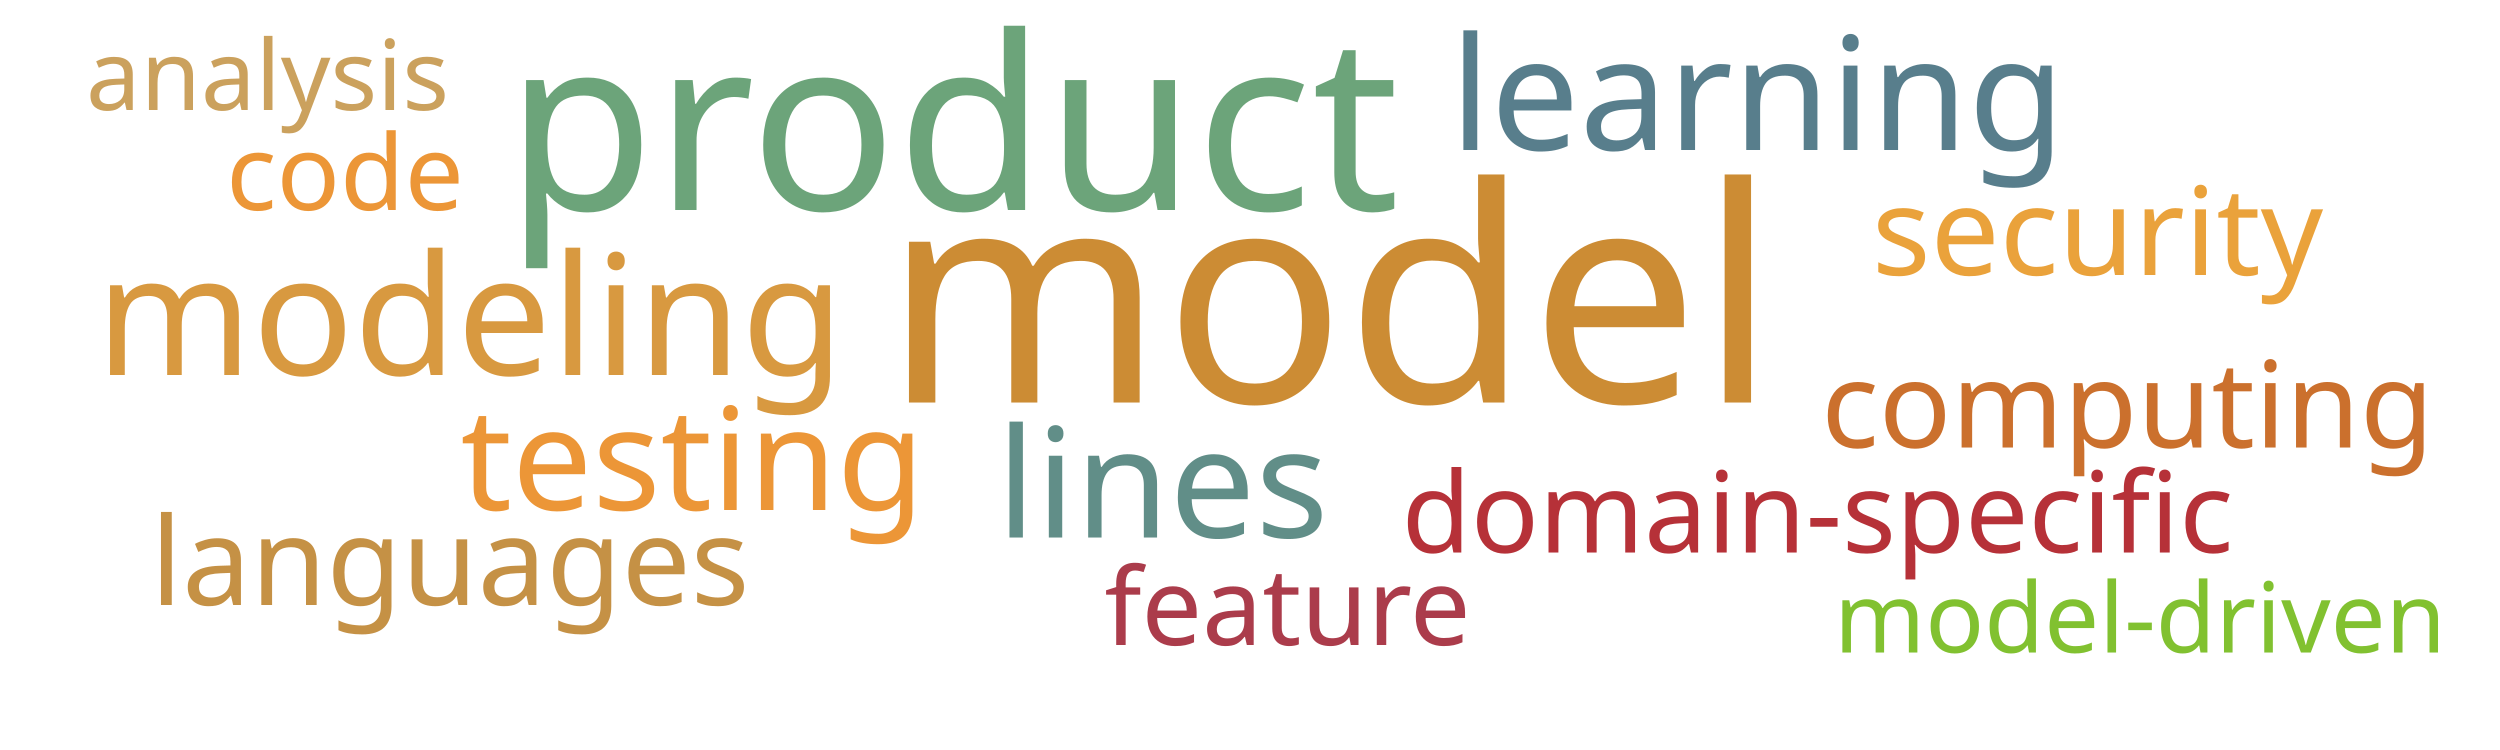
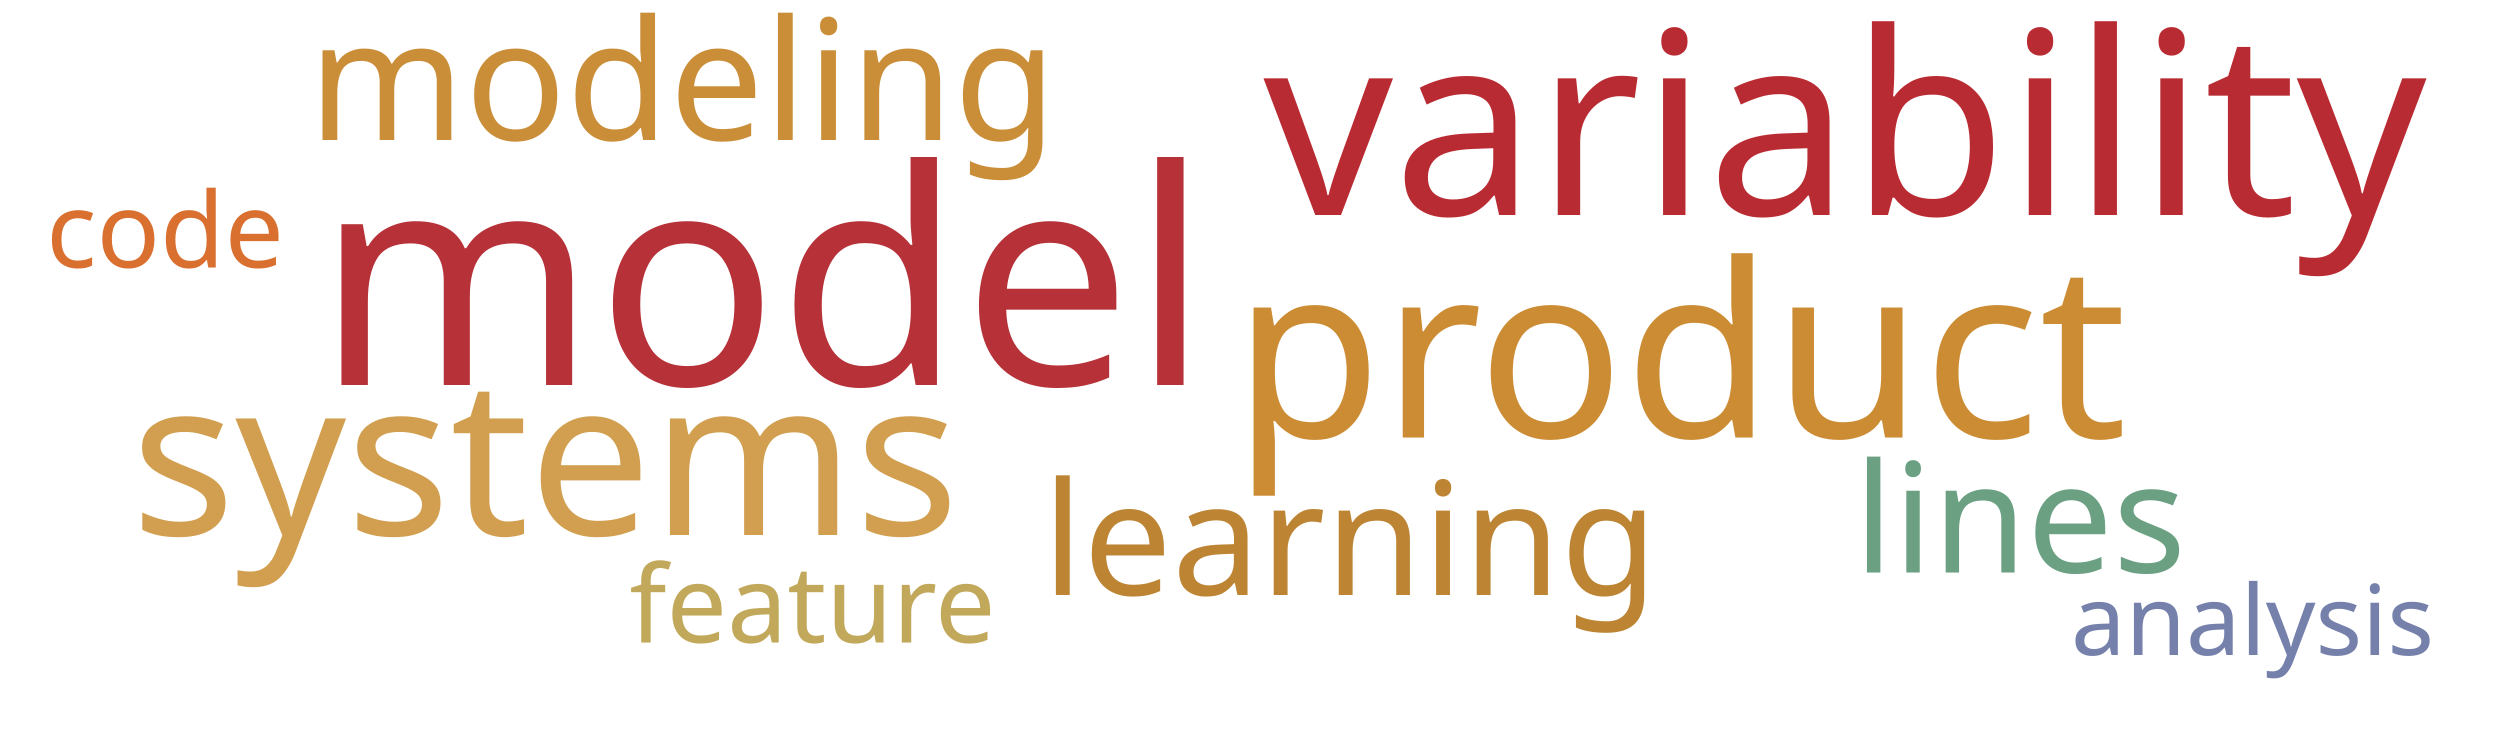
<svg xmlns="http://www.w3.org/2000/svg" width="1000" height="300">
  <g transform="translate(500, 150)">
-     <text text-anchor="middle" style="font-family: Impact; font-size: 120px; fill: #cc8c34" transform="translate(32,11)rotate(0)">model</text>
-     <text text-anchor="middle" style="font-family: Impact; font-size: 97px; fill: #6ca47a" transform="translate(-119,-66)rotate(0)">product</text>
-     <text text-anchor="middle" style="font-family: Impact; font-size: 67px; fill: #d89940" transform="translate(-312,0)rotate(0)">modeling</text>
-     <text text-anchor="middle" style="font-family: Impact; font-size: 63px; fill: #587e8c" transform="translate(203,-90)rotate(0)">learning</text>
-     <text text-anchor="middle" style="font-family: Impact; font-size: 61px; fill: #618e88" transform="translate(-35,65)rotate(0)">lines</text>
-     <text text-anchor="middle" style="font-family: Impact; font-size: 57px; fill: #ec9637" transform="translate(-223,54)rotate(0)">testing</text>
-     <text text-anchor="middle" style="font-family: Impact; font-size: 49px; fill: #c59145" transform="translate(-320,92)rotate(0)">languages</text>
-     <text text-anchor="middle" style="font-family: Impact; font-size: 49px; fill: #eaa23b" transform="translate(339,-40)rotate(0)">security</text>
-     <text text-anchor="middle" style="font-family: Impact; font-size: 48px; fill: #cb702d" transform="translate(351,29)rotate(0)">computing</text>
-     <text text-anchor="middle" style="font-family: Impact; font-size: 45px; fill: #b63138" transform="translate(227,71)rotate(0)">domain-specific</text>
-     <text text-anchor="middle" style="font-family: Impact; font-size: 43px; fill: #ab3c4b" transform="translate(15,108)rotate(0)">feature</text>
-     <text text-anchor="middle" style="font-family: Impact; font-size: 42px; fill: #ec9637" transform="translate(-362,-66)rotate(0)">code</text>
-     <text text-anchor="middle" style="font-family: Impact; font-size: 39px; fill: #81c130" transform="translate(356,111)rotate(0)">model-driven</text>
-     <text text-anchor="middle" style="font-family: Impact; font-size: 39px; fill: #cba15d" transform="translate(-393,-106)rotate(0)">analysis</text>
+     <text text-anchor="middle" style="font-family: Impact; font-size: 120px; fill: #b63138" transform="translate(-195,4)rotate(0)">model</text>
+     <text text-anchor="middle" style="font-family: Impact; font-size: 102px; fill: #b92b32" transform="translate(238,-64)rotate(0)">variability</text>
+     <text text-anchor="middle" style="font-family: Impact; font-size: 97px; fill: #cc8c34" transform="translate(172,25)rotate(0)">product</text>
+     <text text-anchor="middle" style="font-family: Impact; font-size: 87px; fill: #d19f4f" transform="translate(-282,64)rotate(0)">systems</text>
+     <text text-anchor="middle" style="font-family: Impact; font-size: 67px; fill: #ca8e38" transform="translate(-227,-94)rotate(0)">modeling</text>
+     <text text-anchor="middle" style="font-family: Impact; font-size: 63px; fill: #bc8433" transform="translate(40,88)rotate(0)">learning</text>
+     <text text-anchor="middle" style="font-family: Impact; font-size: 61px; fill: #6ba083" transform="translate(308,79)rotate(0)">lines</text>
+     <text text-anchor="middle" style="font-family: Impact; font-size: 43px; fill: #c1a85a" transform="translate(-175,107)rotate(0)">feature</text>
+     <text text-anchor="middle" style="font-family: Impact; font-size: 42px; fill: #d9702f" transform="translate(-434,-43)rotate(0)">code</text>
+     <text text-anchor="middle" style="font-family: Impact; font-size: 39px; fill: #7581ab" transform="translate(401,112)rotate(0)">analysis</text>
  </g>
</svg>
